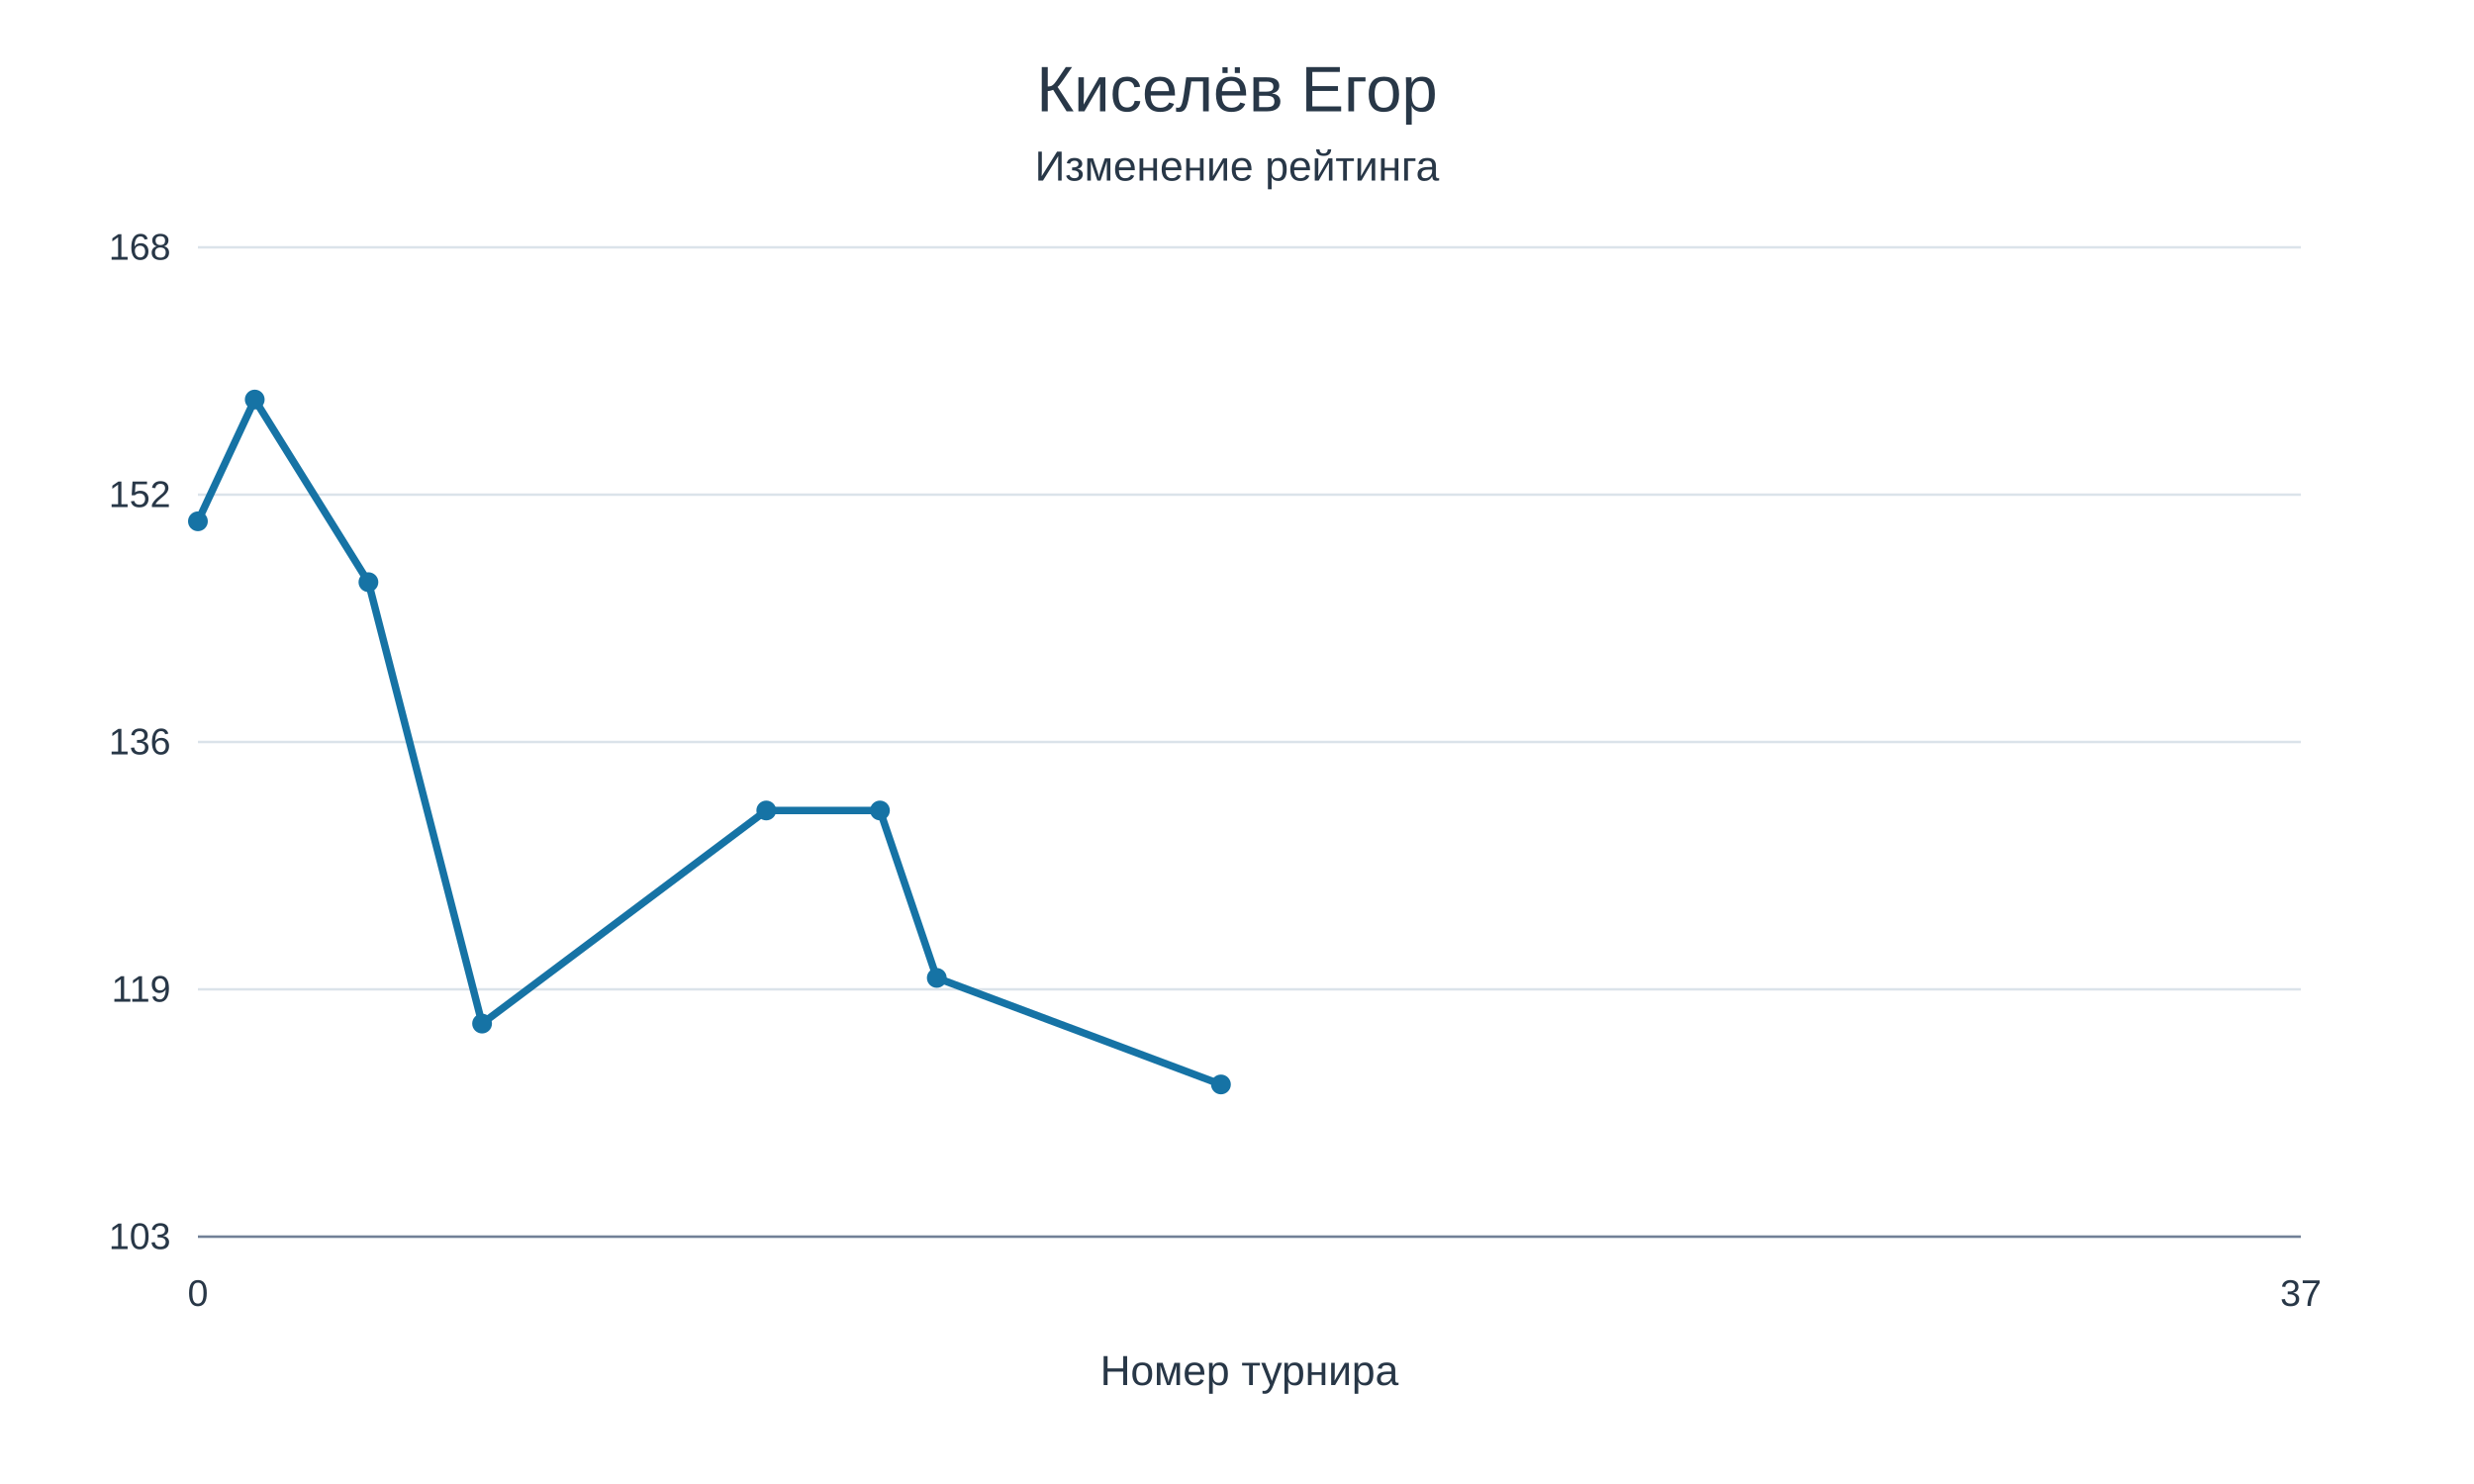
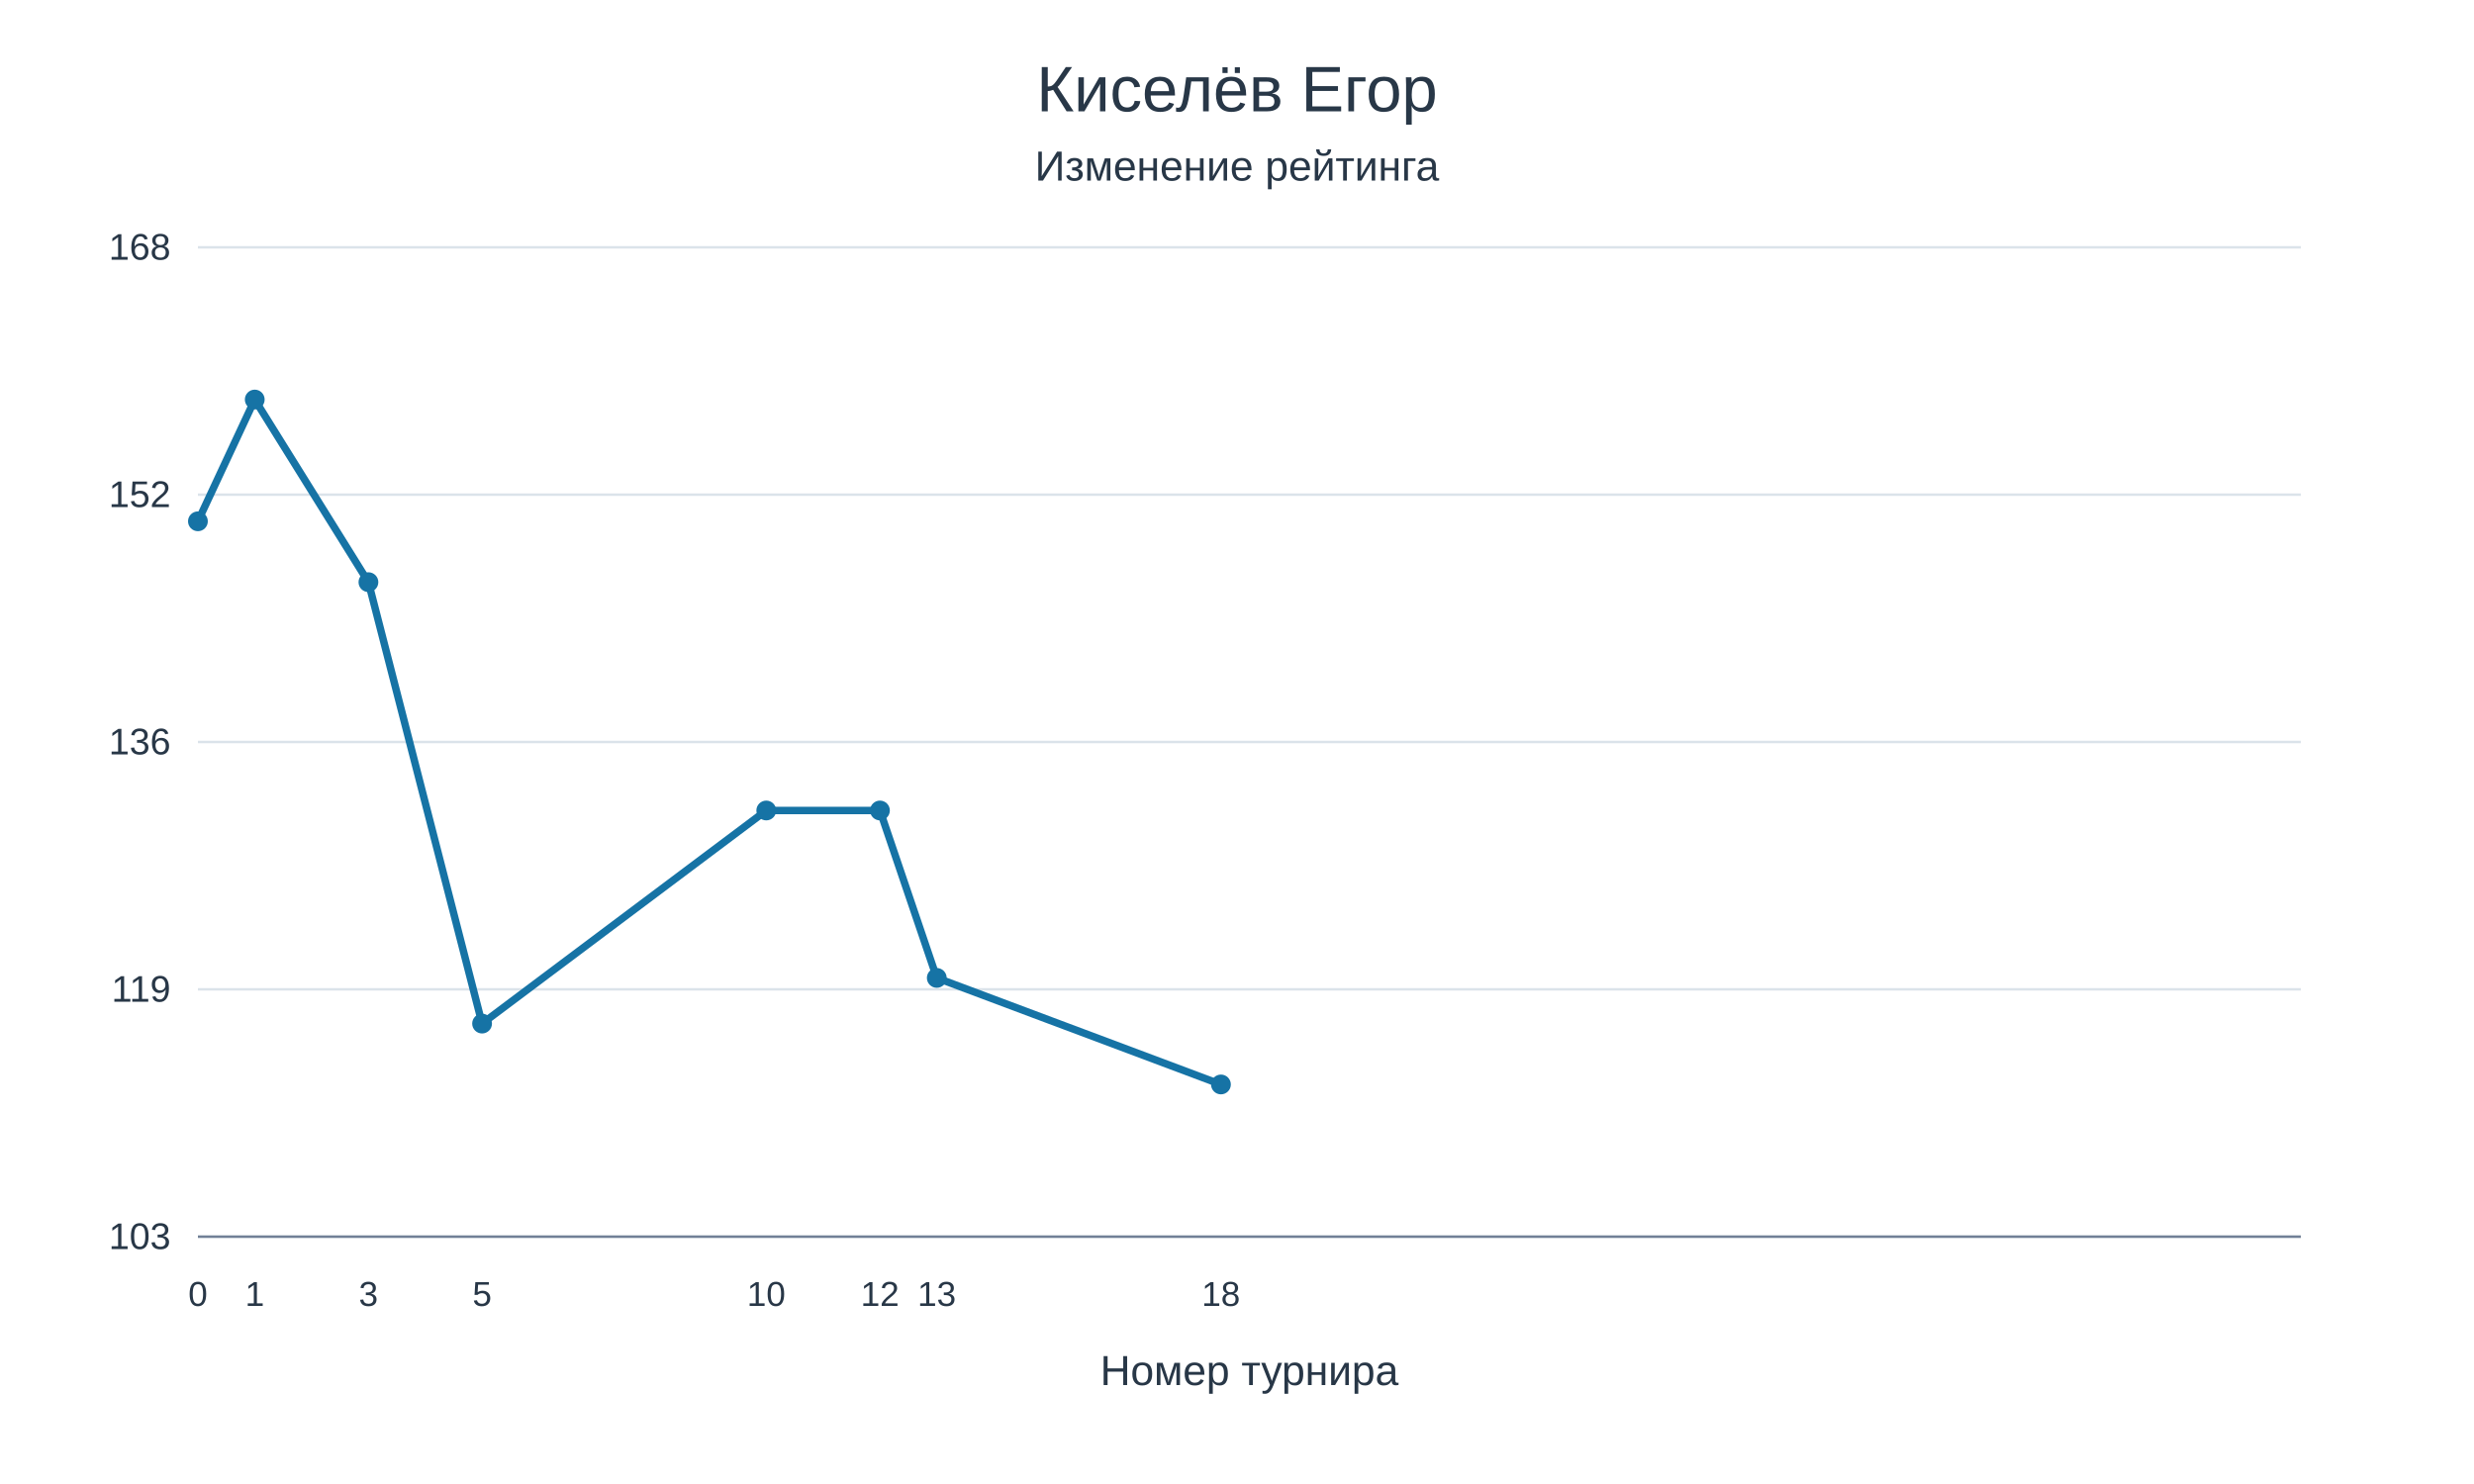
<svg xmlns="http://www.w3.org/2000/svg" viewBox="0 0 1000 600" role="img" aria-label="Рейтинг: Киселёв Егор">
  <rect width="1000" height="600" fill="white" />
  <g font-family="Arial, sans-serif" fill="#283747">
    <text x="500" y="45" text-anchor="middle" font-size="26">Киселёв Егор</text>
    <text x="500" y="73" text-anchor="middle" font-size="17">Изменение рейтинга</text>
    <line x1="80" y1="500.00" x2="930" y2="500.00" stroke="#dbe3ea" />
    <text x="69" y="505.00" text-anchor="end" font-size="15">103</text>
    <line x1="80" y1="400.00" x2="930" y2="400.00" stroke="#dbe3ea" />
    <text x="69" y="405.00" text-anchor="end" font-size="15">119</text>
    <line x1="80" y1="300.00" x2="930" y2="300.00" stroke="#dbe3ea" />
    <text x="69" y="305.00" text-anchor="end" font-size="15">136</text>
    <line x1="80" y1="200.00" x2="930" y2="200.00" stroke="#dbe3ea" />
    <text x="69" y="205.00" text-anchor="end" font-size="15">152</text>
    <line x1="80" y1="100.00" x2="930" y2="100.00" stroke="#dbe3ea" />
    <text x="69" y="105.00" text-anchor="end" font-size="15">168</text>
    <line x1="80" y1="500" x2="930" y2="500" stroke="#718096" />
    <polyline points="80.00,210.77 102.97,161.54 148.92,235.38 194.86,413.85 309.73,327.69 355.68,327.69 378.65,395.38 493.51,438.46" fill="none" stroke="#1673a5" stroke-width="3" />
    <circle cx="80.00" cy="210.77" r="4" fill="#1673a5" />
    <circle cx="102.97" cy="161.54" r="4" fill="#1673a5" />
    <circle cx="148.92" cy="235.38" r="4" fill="#1673a5" />
    <circle cx="194.86" cy="413.85" r="4" fill="#1673a5" />
    <circle cx="309.73" cy="327.69" r="4" fill="#1673a5" />
    <circle cx="355.68" cy="327.69" r="4" fill="#1673a5" />
    <circle cx="378.65" cy="395.38" r="4" fill="#1673a5" />
    <circle cx="493.51" cy="438.46" r="4" fill="#1673a5" />
    <text x="505" y="560" text-anchor="middle" font-size="17">Номер турнира</text>
-     <text x="80" y="528" text-anchor="middle" font-size="15">0</text>
-     <text x="930" y="528" text-anchor="middle" font-size="15">37</text>
+     <text class="tournament-label" x="80.00" y="528" text-anchor="middle" font-size="14">0</text>
+     <text class="tournament-label" x="102.97" y="528" text-anchor="middle" font-size="14">1</text>
+     <text class="tournament-label" x="148.92" y="528" text-anchor="middle" font-size="14">3</text>
+     <text class="tournament-label" x="194.86" y="528" text-anchor="middle" font-size="14">5</text>
+     <text class="tournament-label" x="309.73" y="528" text-anchor="middle" font-size="14">10</text>
+     <text class="tournament-label" x="355.68" y="528" text-anchor="middle" font-size="14">12</text>
+     <text class="tournament-label" x="378.65" y="528" text-anchor="middle" font-size="14">13</text>
+     <text class="tournament-label" x="493.51" y="528" text-anchor="middle" font-size="14">18</text>
  </g>
</svg>
